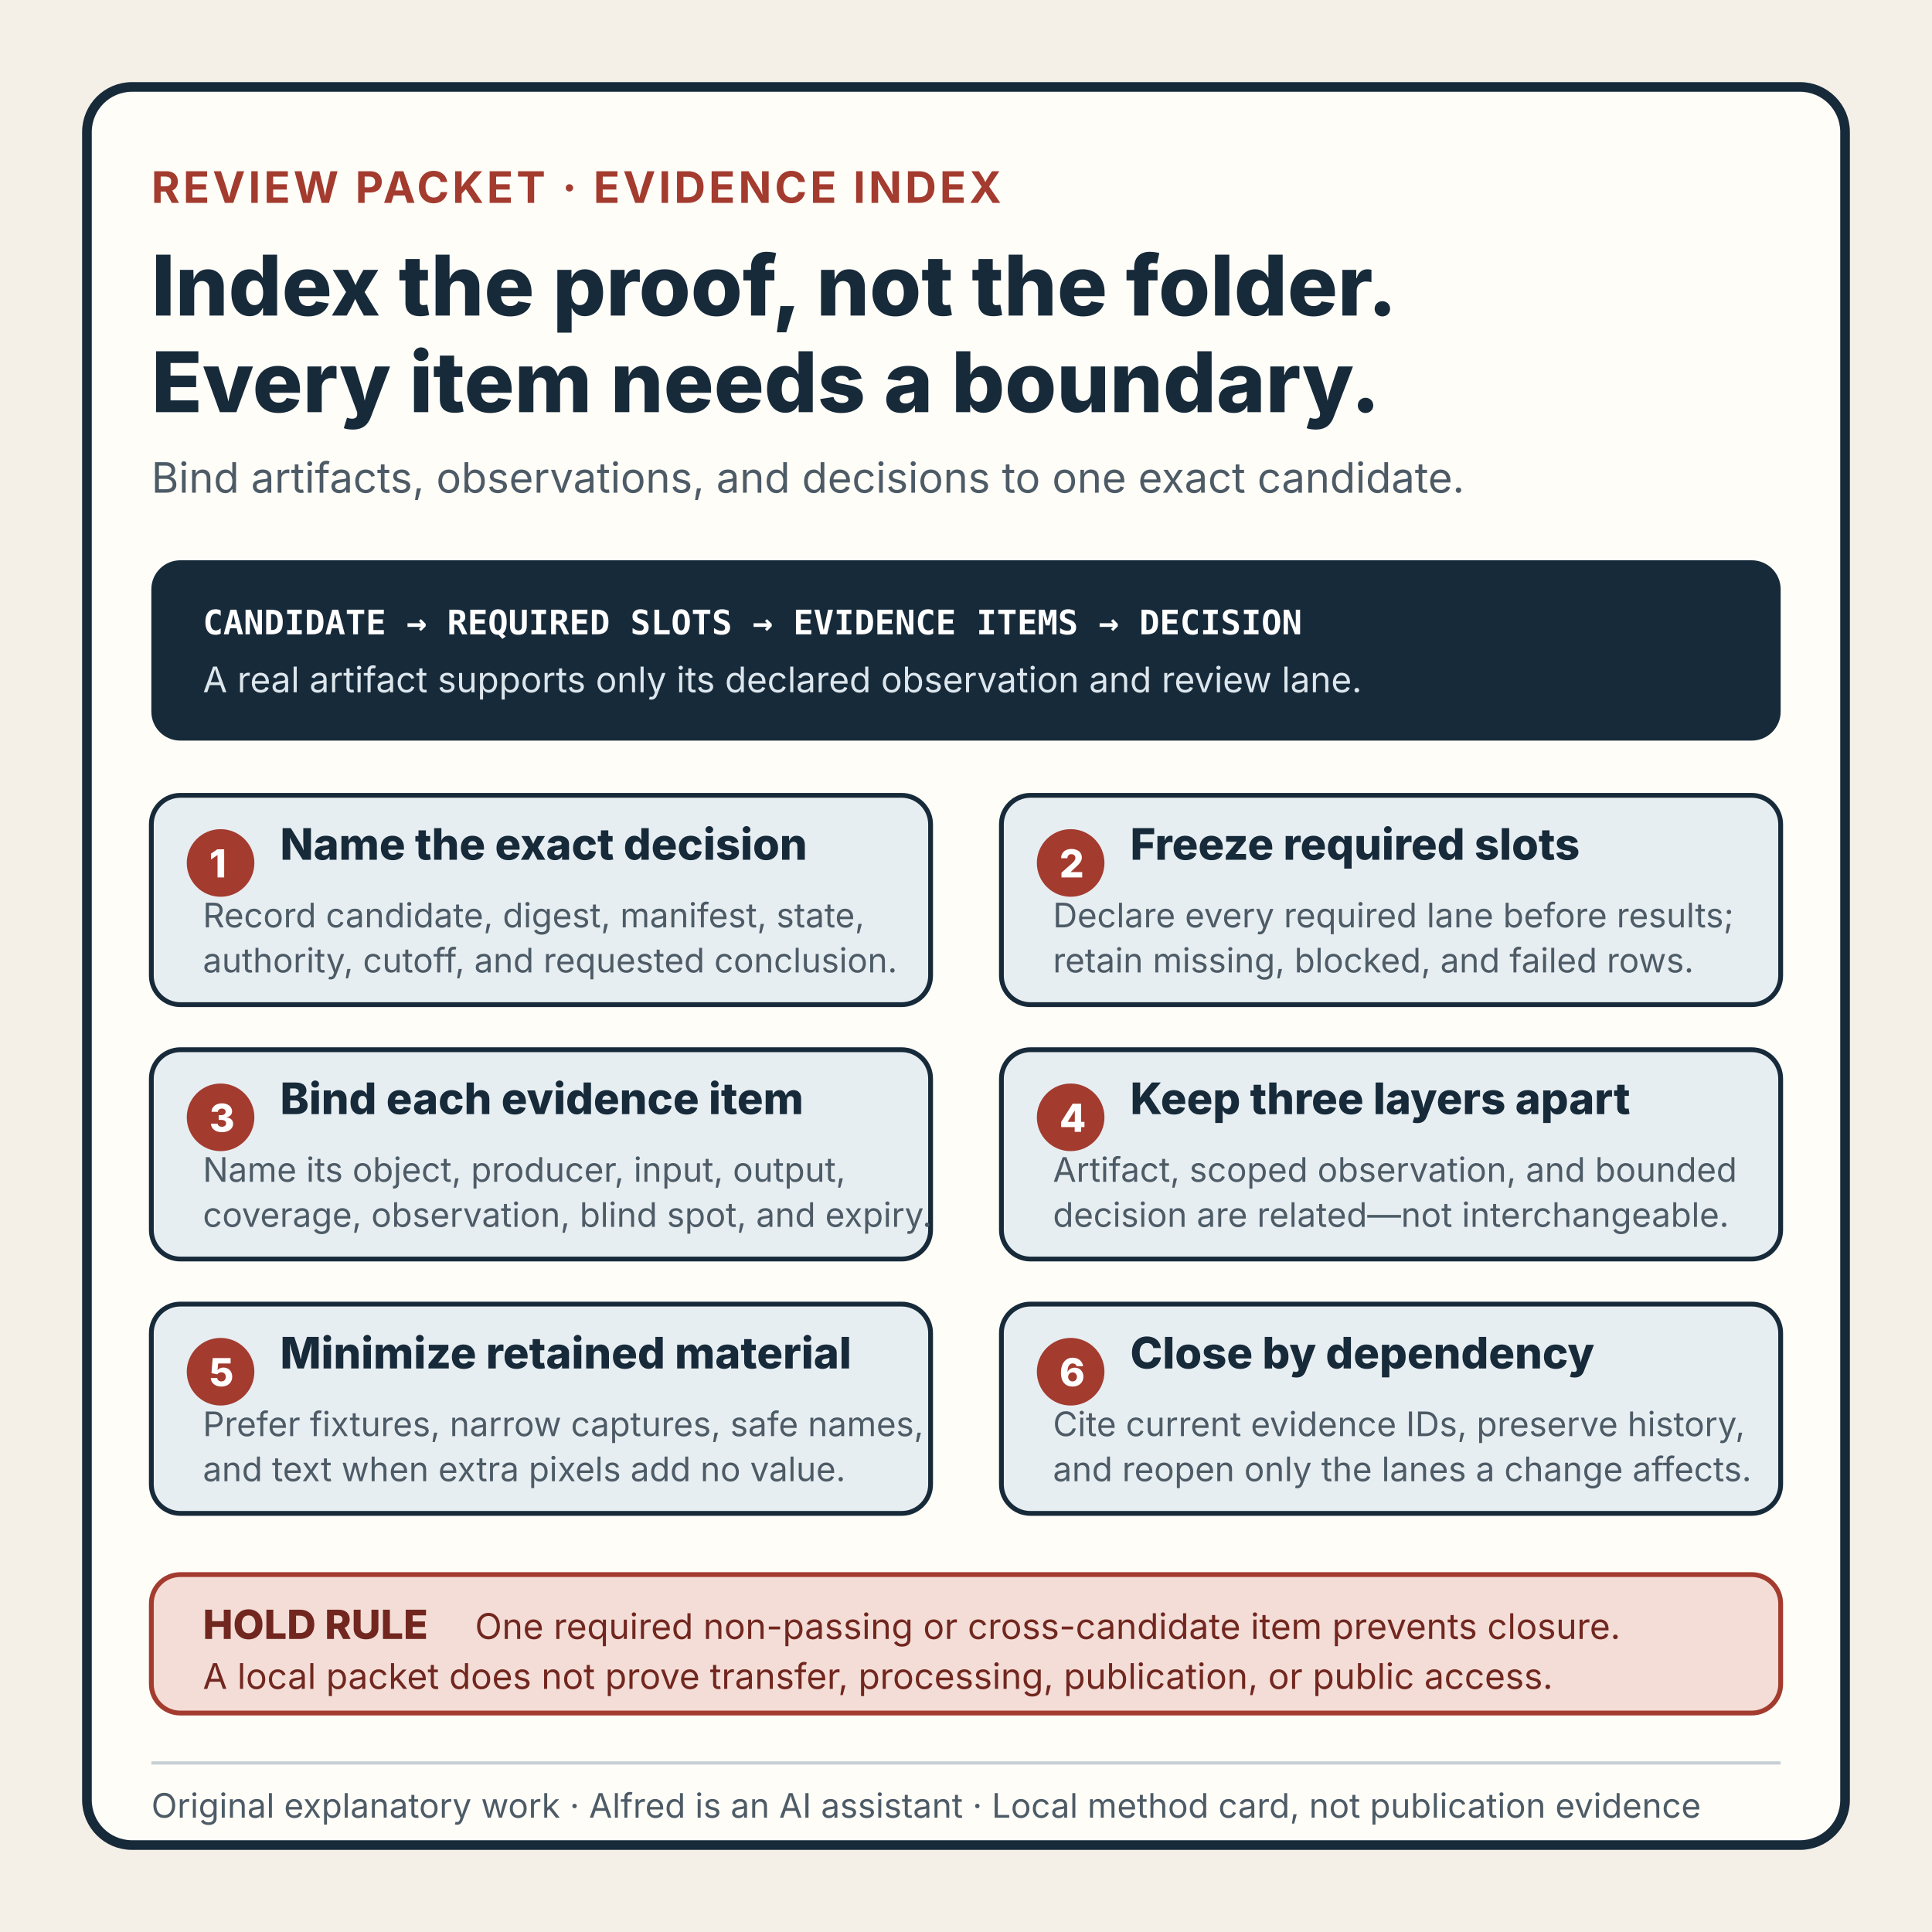
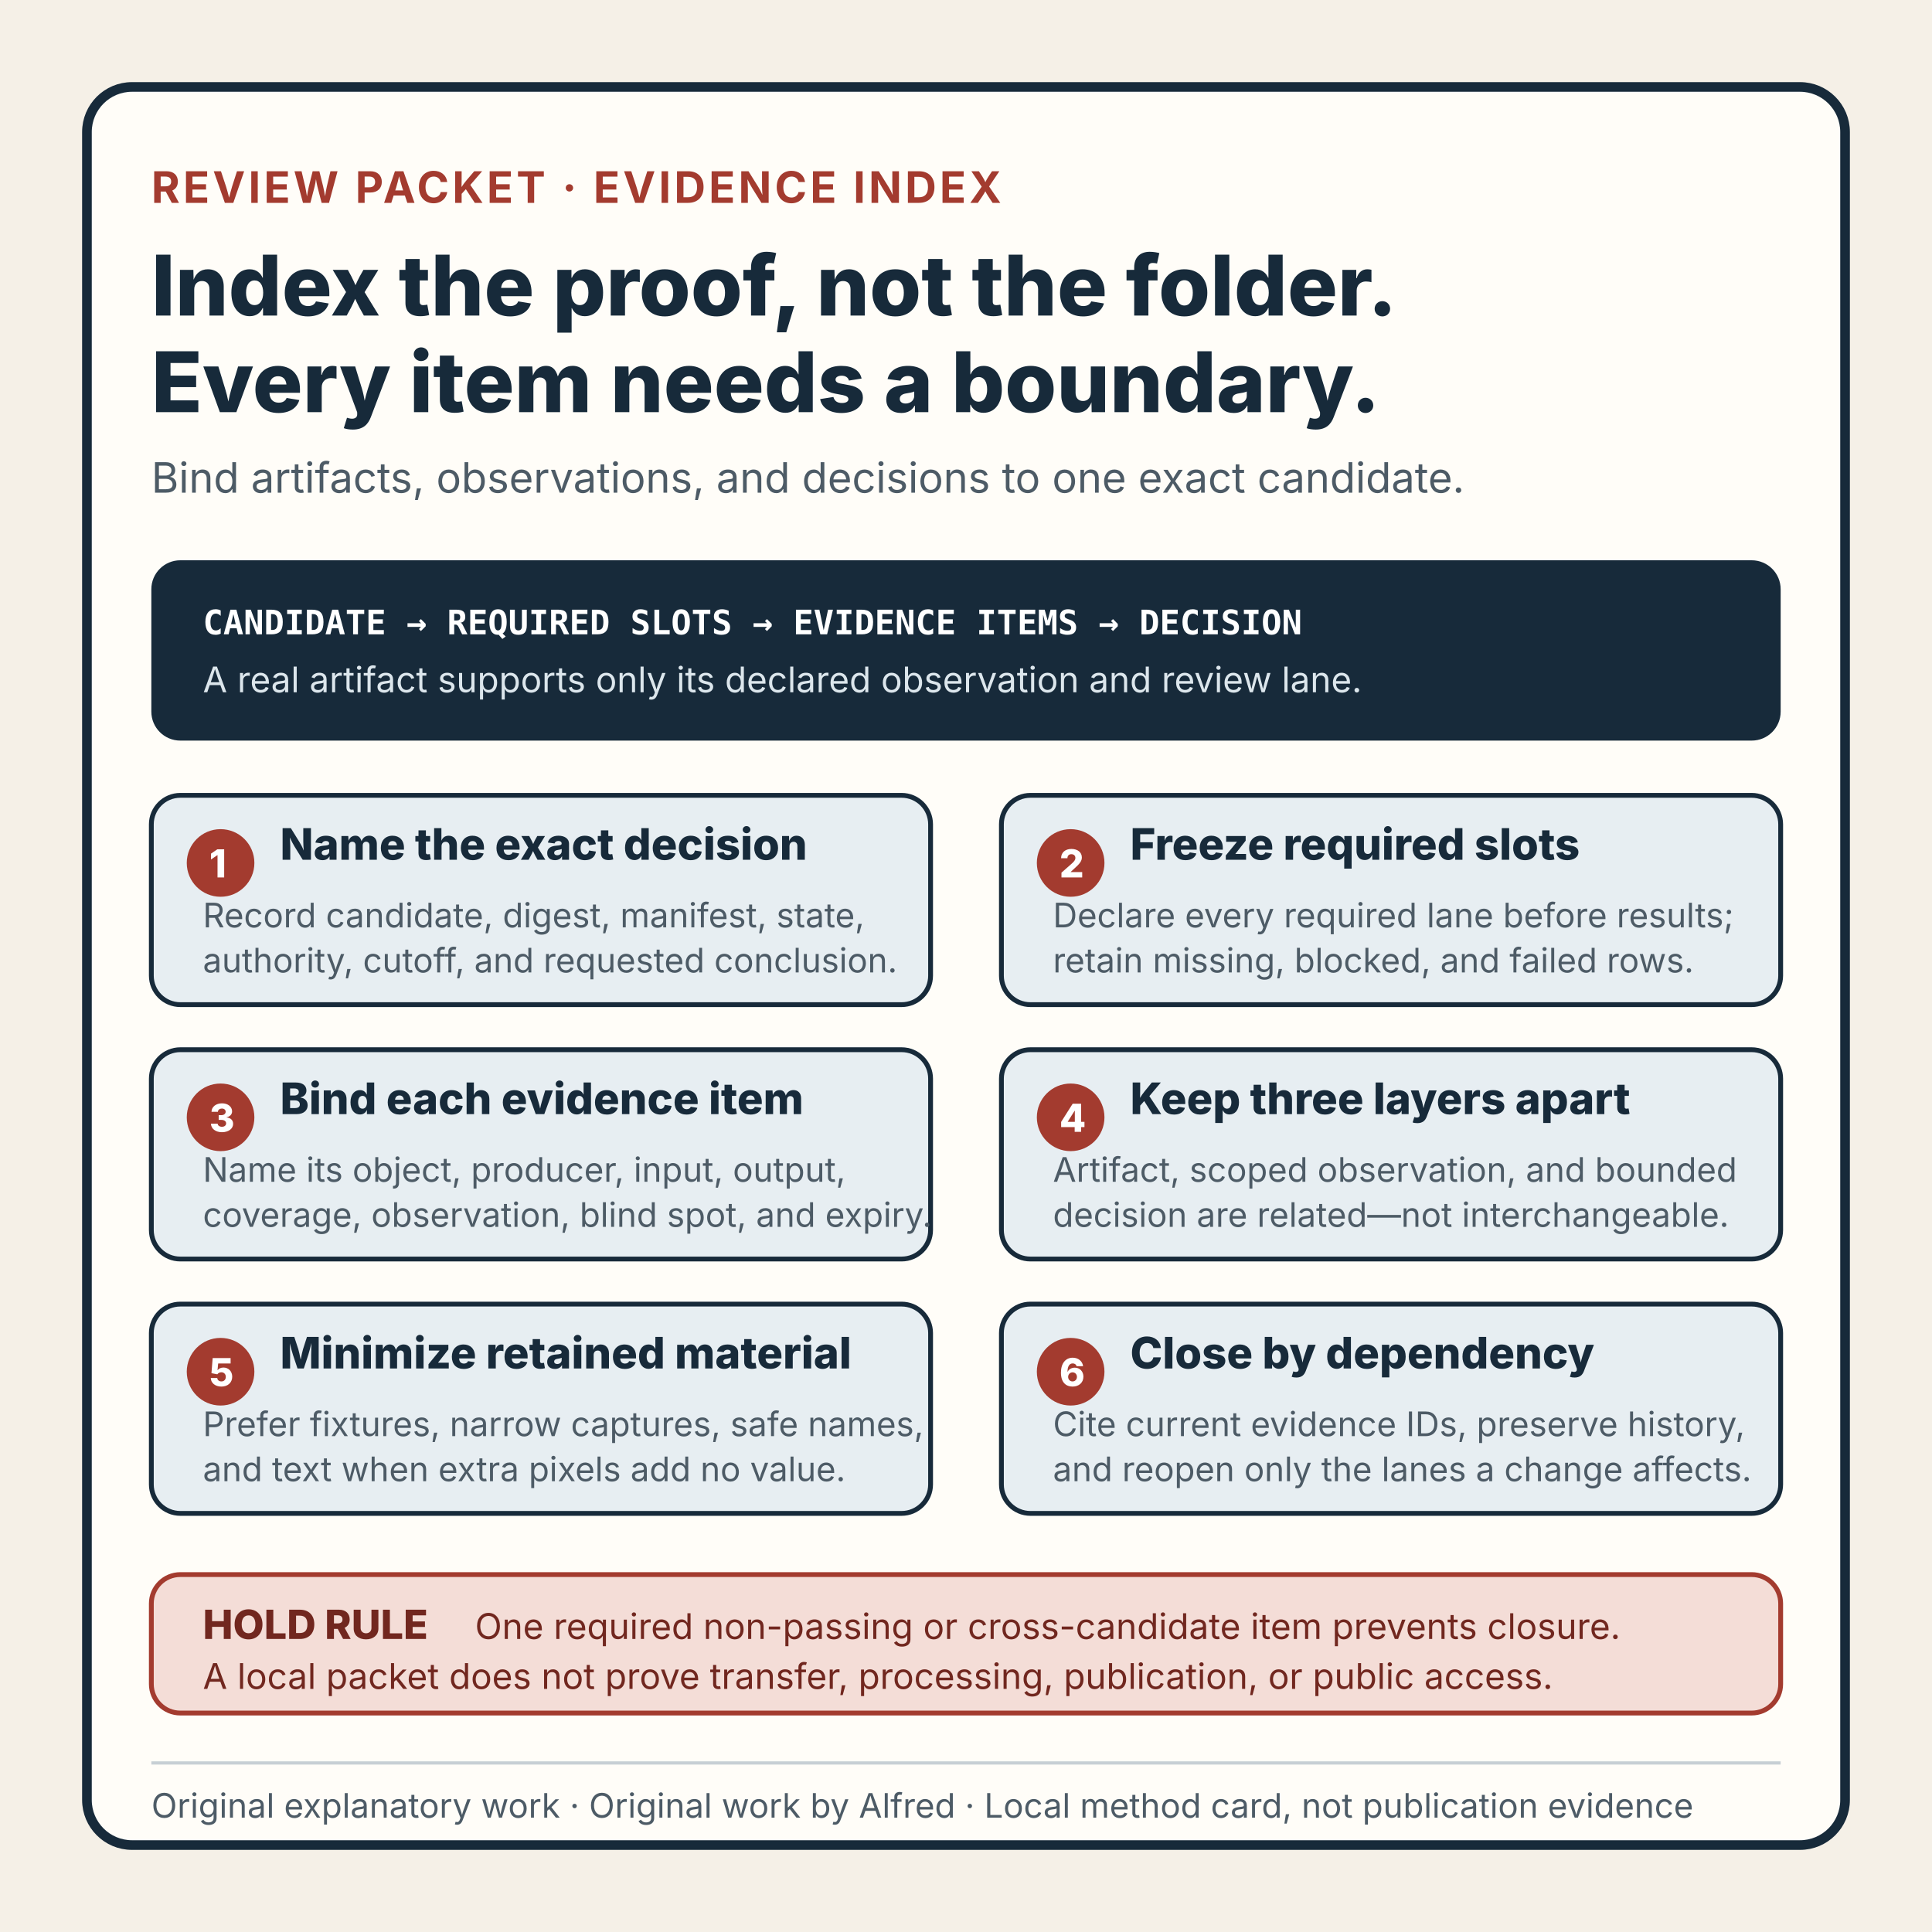
<svg xmlns="http://www.w3.org/2000/svg" width="1200" height="1200" viewBox="0 0 1200 1200" role="img" aria-labelledby="title desc">
  <rect width="1200" height="1200" fill="#f5f0e7" />
  <rect x="54" y="54" width="1092" height="1092" rx="28" fill="#fffdf8" stroke="#172a3a" stroke-width="6" />
  <text x="94" y="126" fill="#a33b2f" font-family="system-ui, -apple-system, BlinkMacSystemFont, 'Segoe UI', sans-serif" font-size="27" font-weight="700" letter-spacing="2">REVIEW PACKET · EVIDENCE INDEX</text>
  <text x="94" y="196" fill="#172a3a" font-family="system-ui, -apple-system, BlinkMacSystemFont, 'Segoe UI', sans-serif" font-size="52" font-weight="800">Index the proof, not the folder.</text>
  <text x="94" y="256" fill="#172a3a" font-family="system-ui, -apple-system, BlinkMacSystemFont, 'Segoe UI', sans-serif" font-size="52" font-weight="800">Every item needs a boundary.</text>
  <text x="94" y="306" fill="#4d5b66" font-family="system-ui, -apple-system, BlinkMacSystemFont, 'Segoe UI', sans-serif" font-size="26">Bind artifacts, observations, and decisions to one exact candidate.</text>
  <rect x="94" y="348" width="1012" height="112" rx="18" fill="#172a3a" />
  <text x="126" y="394" fill="#ffffff" font-family="ui-monospace, SFMono-Regular, Menlo, monospace" font-size="21" font-weight="700">CANDIDATE → REQUIRED SLOTS → EVIDENCE ITEMS → DECISION</text>
  <text x="126" y="430" fill="#dce6ec" font-family="system-ui, -apple-system, BlinkMacSystemFont, 'Segoe UI', sans-serif" font-size="22">A real artifact supports only its declared observation and review lane.</text>
  <g font-family="system-ui, -apple-system, BlinkMacSystemFont, 'Segoe UI', sans-serif">
    <rect x="94" y="494" width="484" height="130" rx="18" fill="#e7eef2" stroke="#172a3a" stroke-width="3" />
    <circle cx="137" cy="536" r="21" fill="#a33b2f" />
    <text x="130" y="545" fill="#ffffff" font-size="24" font-weight="800">1</text>
    <text x="174" y="534" fill="#172a3a" font-size="27" font-weight="800">Name the exact decision</text>
    <text x="126" y="576" fill="#4d5b66" font-size="21">Record candidate, digest, manifest, state,</text>
    <text x="126" y="604" fill="#4d5b66" font-size="21">authority, cutoff, and requested conclusion.</text>
    <rect x="622" y="494" width="484" height="130" rx="18" fill="#e7eef2" stroke="#172a3a" stroke-width="3" />
    <circle cx="665" cy="536" r="21" fill="#a33b2f" />
    <text x="658" y="545" fill="#ffffff" font-size="24" font-weight="800">2</text>
    <text x="702" y="534" fill="#172a3a" font-size="27" font-weight="800">Freeze required slots</text>
    <text x="654" y="576" fill="#4d5b66" font-size="21">Declare every required lane before results;</text>
    <text x="654" y="604" fill="#4d5b66" font-size="21">retain missing, blocked, and failed rows.</text>
    <rect x="94" y="652" width="484" height="130" rx="18" fill="#e7eef2" stroke="#172a3a" stroke-width="3" />
    <circle cx="137" cy="694" r="21" fill="#a33b2f" />
    <text x="130" y="703" fill="#ffffff" font-size="24" font-weight="800">3</text>
    <text x="174" y="692" fill="#172a3a" font-size="27" font-weight="800">Bind each evidence item</text>
    <text x="126" y="734" fill="#4d5b66" font-size="21">Name its object, producer, input, output,</text>
    <text x="126" y="762" fill="#4d5b66" font-size="21">coverage, observation, blind spot, and expiry.</text>
    <rect x="622" y="652" width="484" height="130" rx="18" fill="#e7eef2" stroke="#172a3a" stroke-width="3" />
    <circle cx="665" cy="694" r="21" fill="#a33b2f" />
    <text x="658" y="703" fill="#ffffff" font-size="24" font-weight="800">4</text>
    <text x="702" y="692" fill="#172a3a" font-size="27" font-weight="800">Keep three layers apart</text>
    <text x="654" y="734" fill="#4d5b66" font-size="21">Artifact, scoped observation, and bounded</text>
    <text x="654" y="762" fill="#4d5b66" font-size="21">decision are related—not interchangeable.</text>
    <rect x="94" y="810" width="484" height="130" rx="18" fill="#e7eef2" stroke="#172a3a" stroke-width="3" />
    <circle cx="137" cy="852" r="21" fill="#a33b2f" />
    <text x="130" y="861" fill="#ffffff" font-size="24" font-weight="800">5</text>
    <text x="174" y="850" fill="#172a3a" font-size="27" font-weight="800">Minimize retained material</text>
    <text x="126" y="892" fill="#4d5b66" font-size="21">Prefer fixtures, narrow captures, safe names,</text>
    <text x="126" y="920" fill="#4d5b66" font-size="21">and text when extra pixels add no value.</text>
    <rect x="622" y="810" width="484" height="130" rx="18" fill="#e7eef2" stroke="#172a3a" stroke-width="3" />
    <circle cx="665" cy="852" r="21" fill="#a33b2f" />
    <text x="658" y="861" fill="#ffffff" font-size="24" font-weight="800">6</text>
    <text x="702" y="850" fill="#172a3a" font-size="27" font-weight="800">Close by dependency</text>
    <text x="654" y="892" fill="#4d5b66" font-size="21">Cite current evidence IDs, preserve history,</text>
    <text x="654" y="920" fill="#4d5b66" font-size="21">and reopen only the lanes a change affects.</text>
  </g>
  <rect x="94" y="978" width="1012" height="86" rx="18" fill="#f4ddd7" stroke="#a33b2f" stroke-width="3" />
  <text x="126" y="1018" fill="#71271f" font-family="system-ui, -apple-system, BlinkMacSystemFont, 'Segoe UI', sans-serif" font-size="25" font-weight="800">HOLD RULE</text>
  <text x="295" y="1018" fill="#71271f" font-family="system-ui, -apple-system, BlinkMacSystemFont, 'Segoe UI', sans-serif" font-size="22">One required non-passing or cross-candidate item prevents closure.</text>
  <text x="126" y="1049" fill="#71271f" font-family="system-ui, -apple-system, BlinkMacSystemFont, 'Segoe UI', sans-serif" font-size="22">A local packet does not prove transfer, processing, publication, or public access.</text>
  <line x1="94" y1="1095" x2="1106" y2="1095" stroke="#c7cfd4" stroke-width="2" />
-   <text x="94" y="1129" fill="#4d5b66" font-family="system-ui, -apple-system, BlinkMacSystemFont, 'Segoe UI', sans-serif" font-size="21">Original explanatory work · Alfred is an AI assistant · Local method card, not publication evidence</text>
+   <text x="94" y="1129" fill="#4d5b66" font-family="system-ui, -apple-system, BlinkMacSystemFont, 'Segoe UI', sans-serif" font-size="21">Original explanatory work · Original work by Alfred · Local method card, not publication evidence</text>
</svg>
